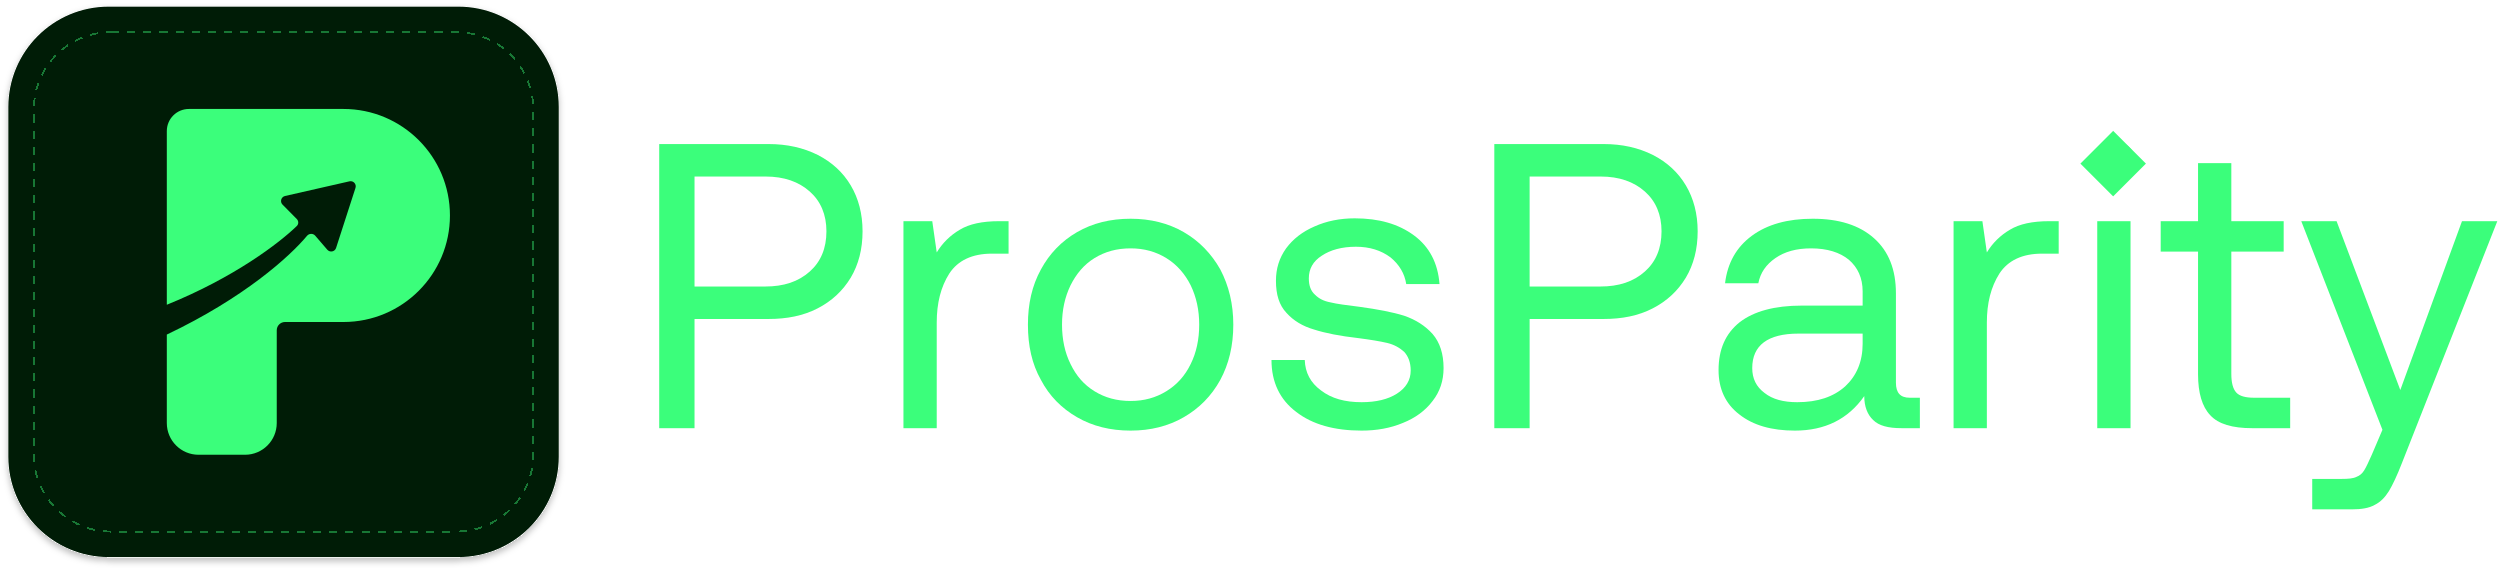
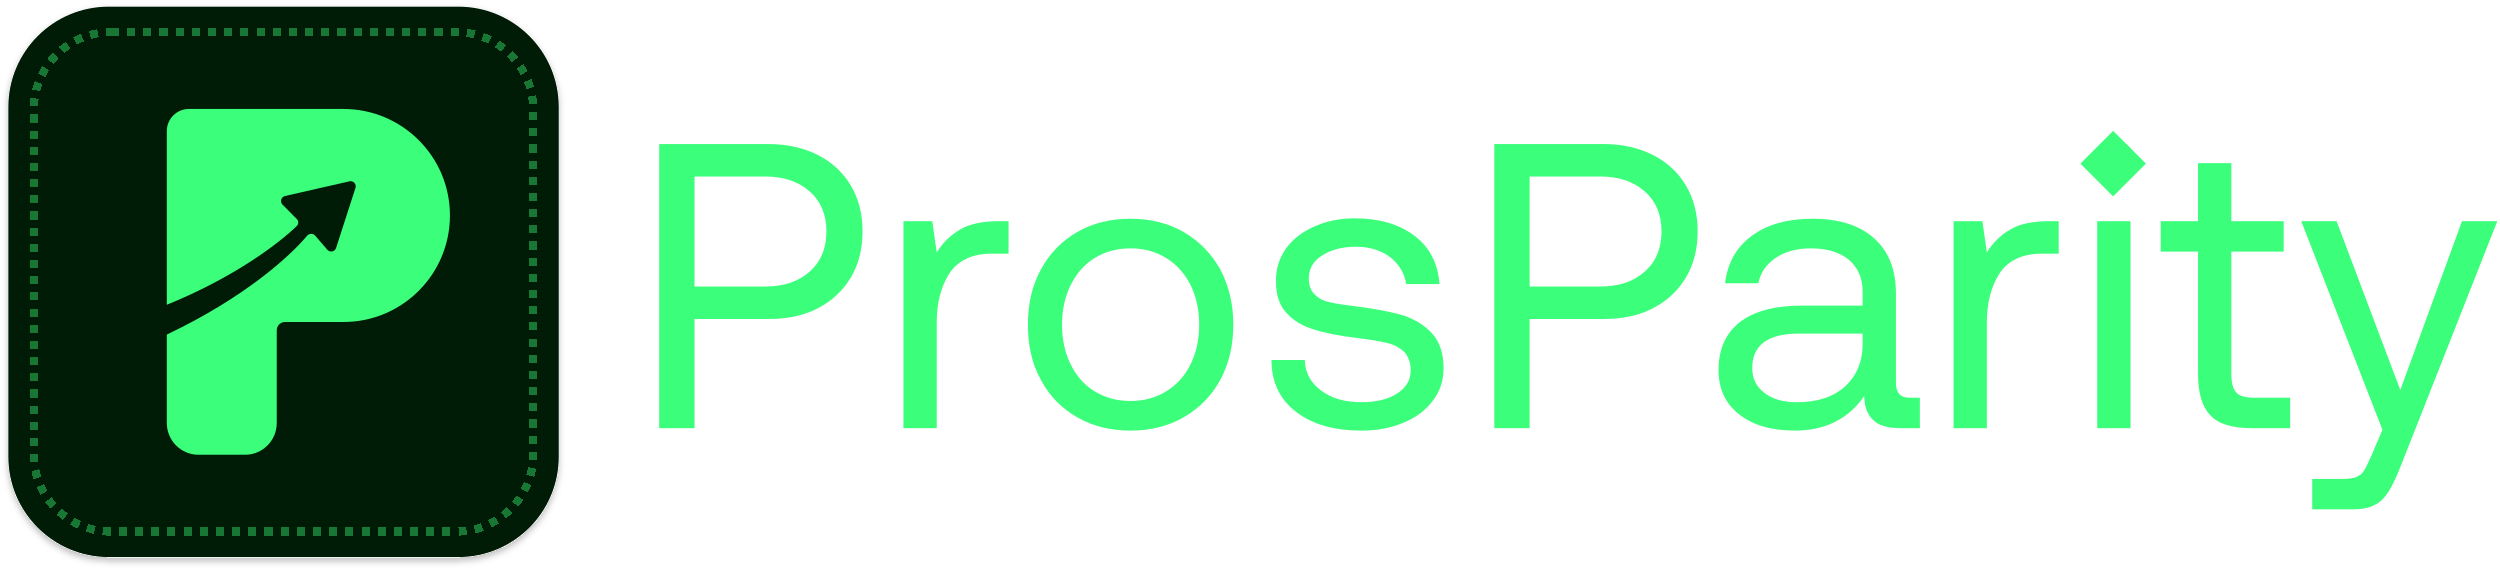
<svg xmlns="http://www.w3.org/2000/svg" width="306" height="70" viewBox="0 0 306 70" fill="none">
  <g filter="url(#filter0_d_110_26)">
    <rect x="1.02" y="0.814" width="67.371" height="67.371" rx="12.282" fill="#001C06" />
  </g>
  <g opacity="0.4" filter="url(#filter1_d_110_26)">
-     <rect x="4.14" y="3.936" width="61.129" height="61.129" rx="9.441" stroke="#3BFE7B" stroke-width="0.231" stroke-dasharray="0.99 0.99" shape-rendering="crispEdges" />
+     <rect x="4.14" y="3.936" width="61.129" height="61.129" rx="9.441" stroke="#3BFE7B" strokeWidth="0.231" stroke-dasharray="0.99 0.99" shape-rendering="crispEdges" />
  </g>
  <path fill-rule="evenodd" clip-rule="evenodd" d="M20.418 40.951V51.778C20.418 53.924 22.157 55.663 24.303 55.663H29.99C32.135 55.663 33.874 53.924 33.874 51.778V40.424C33.874 39.866 34.327 39.413 34.886 39.413L42.035 39.413C49.236 39.413 55.073 33.576 55.073 26.375C55.073 19.175 49.236 13.337 42.035 13.337L23.123 13.337C21.629 13.337 20.418 14.549 20.418 16.043V37.302C28.69 33.956 34.198 29.734 36.327 27.665C36.569 27.43 36.562 27.047 36.325 26.807L34.581 25.044C34.235 24.694 34.408 24.1 34.888 23.99L42.776 22.194C43.251 22.086 43.662 22.536 43.512 22.999L41.135 30.35C40.984 30.816 40.382 30.937 40.062 30.566L38.583 28.848C38.318 28.54 37.835 28.557 37.575 28.869C35.488 31.378 29.885 36.456 20.418 40.951Z" fill="#3BFE7B" />
  <path d="M94.051 17.632C96.336 17.632 98.324 18.079 100.112 18.974C101.851 19.868 103.192 21.11 104.136 22.7C105.08 24.289 105.577 26.177 105.577 28.313C105.577 30.499 105.08 32.387 104.136 33.977C103.142 35.616 101.801 36.858 100.062 37.752C98.324 38.647 96.336 39.044 94.051 39.044H85.01V52.408H80.688V17.632H94.051ZM85.01 35.07H93.654C95.939 35.07 97.728 34.474 99.118 33.232C100.46 32.039 101.155 30.4 101.155 28.313C101.155 26.277 100.46 24.637 99.118 23.445C97.777 22.253 95.989 21.607 93.703 21.607H85.01V35.07Z" fill="#3BFE7B" />
  <path d="M123.449 27.072V31.046H121.412C118.978 31.046 117.239 31.89 116.196 33.48C115.152 35.12 114.656 37.107 114.656 39.491V52.408H110.582V27.072H114.109L114.656 30.897C115.351 29.754 116.295 28.81 117.487 28.115C118.63 27.419 120.22 27.072 122.306 27.072H123.449Z" fill="#3BFE7B" />
  <path d="M131.829 51.066C129.941 49.974 128.451 48.483 127.408 46.496C126.315 44.559 125.818 42.323 125.818 39.74C125.818 37.206 126.315 34.971 127.408 32.983C128.451 31.046 129.941 29.506 131.829 28.413C133.717 27.32 135.903 26.773 138.387 26.773C140.821 26.773 143.007 27.32 144.895 28.413C146.783 29.506 148.273 31.046 149.366 32.983C150.409 34.971 150.956 37.206 150.956 39.74C150.956 42.323 150.409 44.559 149.366 46.496C148.273 48.483 146.783 49.974 144.895 51.066C143.007 52.159 140.821 52.706 138.387 52.706C135.903 52.706 133.717 52.159 131.829 51.066ZM142.759 47.887C144.05 47.092 145.044 45.999 145.739 44.559C146.435 43.167 146.783 41.528 146.783 39.74C146.783 37.951 146.435 36.361 145.739 34.921C145.044 33.53 144.05 32.387 142.759 31.592C141.467 30.797 140.026 30.4 138.387 30.4C136.698 30.4 135.257 30.797 133.965 31.592C132.674 32.387 131.73 33.53 131.034 34.921C130.339 36.361 129.991 37.951 129.991 39.74C129.991 41.528 130.339 43.167 131.034 44.559C131.73 45.999 132.674 47.092 133.965 47.887C135.257 48.682 136.698 49.079 138.387 49.079C140.026 49.079 141.467 48.682 142.759 47.887Z" fill="#3BFE7B" />
  <path d="M159.703 44.062C159.753 45.602 160.399 46.844 161.69 47.788C162.982 48.781 164.621 49.228 166.658 49.228C168.447 49.228 169.887 48.881 170.98 48.185C172.073 47.49 172.669 46.546 172.669 45.353C172.669 44.36 172.371 43.615 171.874 43.068C171.328 42.571 170.632 42.174 169.788 41.975C168.943 41.776 167.751 41.578 166.211 41.379C164.025 41.131 162.237 40.783 160.846 40.336C159.455 39.938 158.312 39.243 157.467 38.299C156.573 37.355 156.176 36.063 156.176 34.374C156.176 32.884 156.573 31.592 157.418 30.4C158.262 29.257 159.405 28.363 160.895 27.717C162.336 27.072 163.975 26.724 165.814 26.724C168.794 26.724 171.179 27.419 173.067 28.81C174.955 30.201 175.998 32.188 176.196 34.772H172.123C171.924 33.48 171.278 32.387 170.185 31.493C169.043 30.648 167.652 30.201 165.963 30.201C164.224 30.201 162.833 30.599 161.79 31.294C160.697 31.99 160.2 32.934 160.2 34.076C160.2 34.971 160.448 35.616 160.945 36.063C161.442 36.56 162.038 36.858 162.833 37.007C163.628 37.206 164.82 37.355 166.41 37.554C168.596 37.852 170.434 38.2 171.874 38.647C173.315 39.144 174.458 39.889 175.352 40.882C176.246 41.925 176.693 43.317 176.693 45.055C176.693 46.595 176.246 47.937 175.352 49.079C174.458 50.272 173.216 51.166 171.725 51.762C170.185 52.408 168.496 52.706 166.658 52.706C163.33 52.706 160.647 51.961 158.66 50.421C156.673 48.93 155.629 46.794 155.629 44.062H159.703Z" fill="#3BFE7B" />
  <path d="M196.268 17.632C198.553 17.632 200.54 18.079 202.329 18.974C204.068 19.868 205.409 21.11 206.353 22.7C207.297 24.289 207.794 26.177 207.794 28.313C207.794 30.499 207.297 32.387 206.353 33.977C205.359 35.616 204.018 36.858 202.279 37.752C200.54 38.647 198.553 39.044 196.268 39.044H187.226V52.408H182.904V17.632H196.268ZM187.226 35.07H195.871C198.156 35.07 199.944 34.474 201.335 33.232C202.677 32.039 203.372 30.4 203.372 28.313C203.372 26.277 202.677 24.637 201.335 23.445C199.994 22.253 198.206 21.607 195.92 21.607H187.226V35.07Z" fill="#3BFE7B" />
  <path d="M234.992 48.682V52.408H232.756C231.117 52.408 229.974 52.11 229.279 51.414C228.583 50.768 228.186 49.775 228.186 48.483C226.199 51.315 223.367 52.706 219.691 52.706C216.859 52.706 214.574 52.06 212.885 50.719C211.195 49.427 210.351 47.589 210.351 45.304C210.351 42.77 211.195 40.833 212.934 39.442C214.673 38.1 217.207 37.405 220.535 37.405H227.987V35.666C227.987 34.027 227.391 32.735 226.298 31.791C225.205 30.897 223.665 30.4 221.678 30.4C219.889 30.4 218.449 30.797 217.306 31.592C216.163 32.387 215.468 33.381 215.219 34.672H211.146C211.444 32.188 212.537 30.251 214.425 28.86C216.312 27.469 218.796 26.773 221.876 26.773C225.106 26.773 227.59 27.568 229.378 29.158C231.167 30.748 232.061 32.983 232.061 35.914V46.844C232.061 48.086 232.607 48.682 233.75 48.682H234.992ZM227.987 40.833H220.138C216.362 40.833 214.474 42.273 214.474 45.055C214.474 46.347 214.971 47.341 215.965 48.086C216.958 48.881 218.3 49.228 219.989 49.228C222.473 49.228 224.41 48.583 225.851 47.291C227.242 45.999 227.987 44.261 227.987 42.075V40.833Z" fill="#3BFE7B" />
  <path d="M251.984 27.072V31.046H249.947C247.513 31.046 245.774 31.89 244.731 33.48C243.688 35.12 243.191 37.107 243.191 39.491V52.408H239.117V27.072H242.644L243.191 30.897C243.886 29.754 244.83 28.81 246.022 28.115C247.165 27.419 248.755 27.072 250.841 27.072H251.984Z" fill="#3BFE7B" />
  <path d="M260.627 18.03C261.124 18.527 261.373 19.172 261.373 19.918C261.373 20.712 261.124 21.309 260.627 21.805C260.131 22.302 259.485 22.551 258.74 22.551C257.945 22.551 257.349 22.302 256.852 21.805C256.355 21.309 256.107 20.712 256.107 19.918C256.107 19.172 256.355 18.527 256.852 18.03C257.349 17.533 257.945 17.285 258.74 17.285C259.485 17.285 260.131 17.533 260.627 18.03ZM256.703 27.072H260.776V52.408H256.703V27.072Z" fill="#3BFE7B" />
  <path d="M269.04 30.797H264.469V27.072H269.04V19.967H273.114V27.072H279.522V30.797H273.114V45.751C273.114 46.844 273.312 47.589 273.71 48.036C274.107 48.483 274.852 48.682 275.896 48.682H280.317V52.408H275.647C273.263 52.408 271.524 51.911 270.53 50.818C269.537 49.775 269.04 48.086 269.04 45.8V30.797Z" fill="#3BFE7B" />
  <path d="M285.997 27.072L293.797 47.738L301.348 27.072H305.67L293.995 56.68C293.399 58.22 292.853 59.363 292.406 60.108C291.909 60.903 291.363 61.45 290.667 61.797C289.971 62.195 289.028 62.344 287.885 62.344H283.016V58.618H286.643C287.438 58.618 288.034 58.568 288.431 58.369C288.829 58.22 289.127 57.972 289.375 57.575C289.624 57.177 289.922 56.531 290.319 55.637L291.611 52.607L281.675 27.072H285.997Z" fill="#3BFE7B" />
  <rect width="5.671" height="5.671" transform="matrix(-0.707107 0.707107 0.707107 0.707107 258.651 16.0151)" fill="#3BFE7B" />
  <defs>
    <filter id="filter0_d_110_26" x="0.197" y="0.403" width="69.016" height="69.016" filterUnits="userSpaceOnUse" color-interpolation-filters="sRGB">
      <feFlood flood-opacity="0" result="BackgroundImageFix" />
      <feColorMatrix in="SourceAlpha" type="matrix" values="0 0 0 0 0 0 0 0 0 0 0 0 0 0 0 0 0 0 127 0" result="hardAlpha" />
      <feOffset dy="0.411" />
      <feGaussianBlur stdDeviation="0.411" />
      <feComposite in2="hardAlpha" operator="out" />
      <feColorMatrix type="matrix" values="0 0 0 0 0 0 0 0 0 0 0 0 0 0 0 0 0 0 0.25 0" />
      <feBlend mode="normal" in2="BackgroundImageFix" result="effect1_dropShadow_110_26" />
      <feBlend mode="normal" in="SourceGraphic" in2="effect1_dropShadow_110_26" result="shape" />
    </filter>
    <filter id="filter1_d_110_26" x="3.202" y="3.409" width="63.005" height="63.006" filterUnits="userSpaceOnUse" color-interpolation-filters="sRGB">
      <feFlood flood-opacity="0" result="BackgroundImageFix" />
      <feColorMatrix in="SourceAlpha" type="matrix" values="0 0 0 0 0 0 0 0 0 0 0 0 0 0 0 0 0 0 127 0" result="hardAlpha" />
      <feOffset dy="0.411" />
      <feGaussianBlur stdDeviation="0.411" />
      <feComposite in2="hardAlpha" operator="out" />
      <feColorMatrix type="matrix" values="0 0 0 0 0 0 0 0 0 0 0 0 0 0 0 0 0 0 0.25 0" />
      <feBlend mode="normal" in2="BackgroundImageFix" result="effect1_dropShadow_110_26" />
      <feBlend mode="normal" in="SourceGraphic" in2="effect1_dropShadow_110_26" result="shape" />
    </filter>
  </defs>
</svg>
